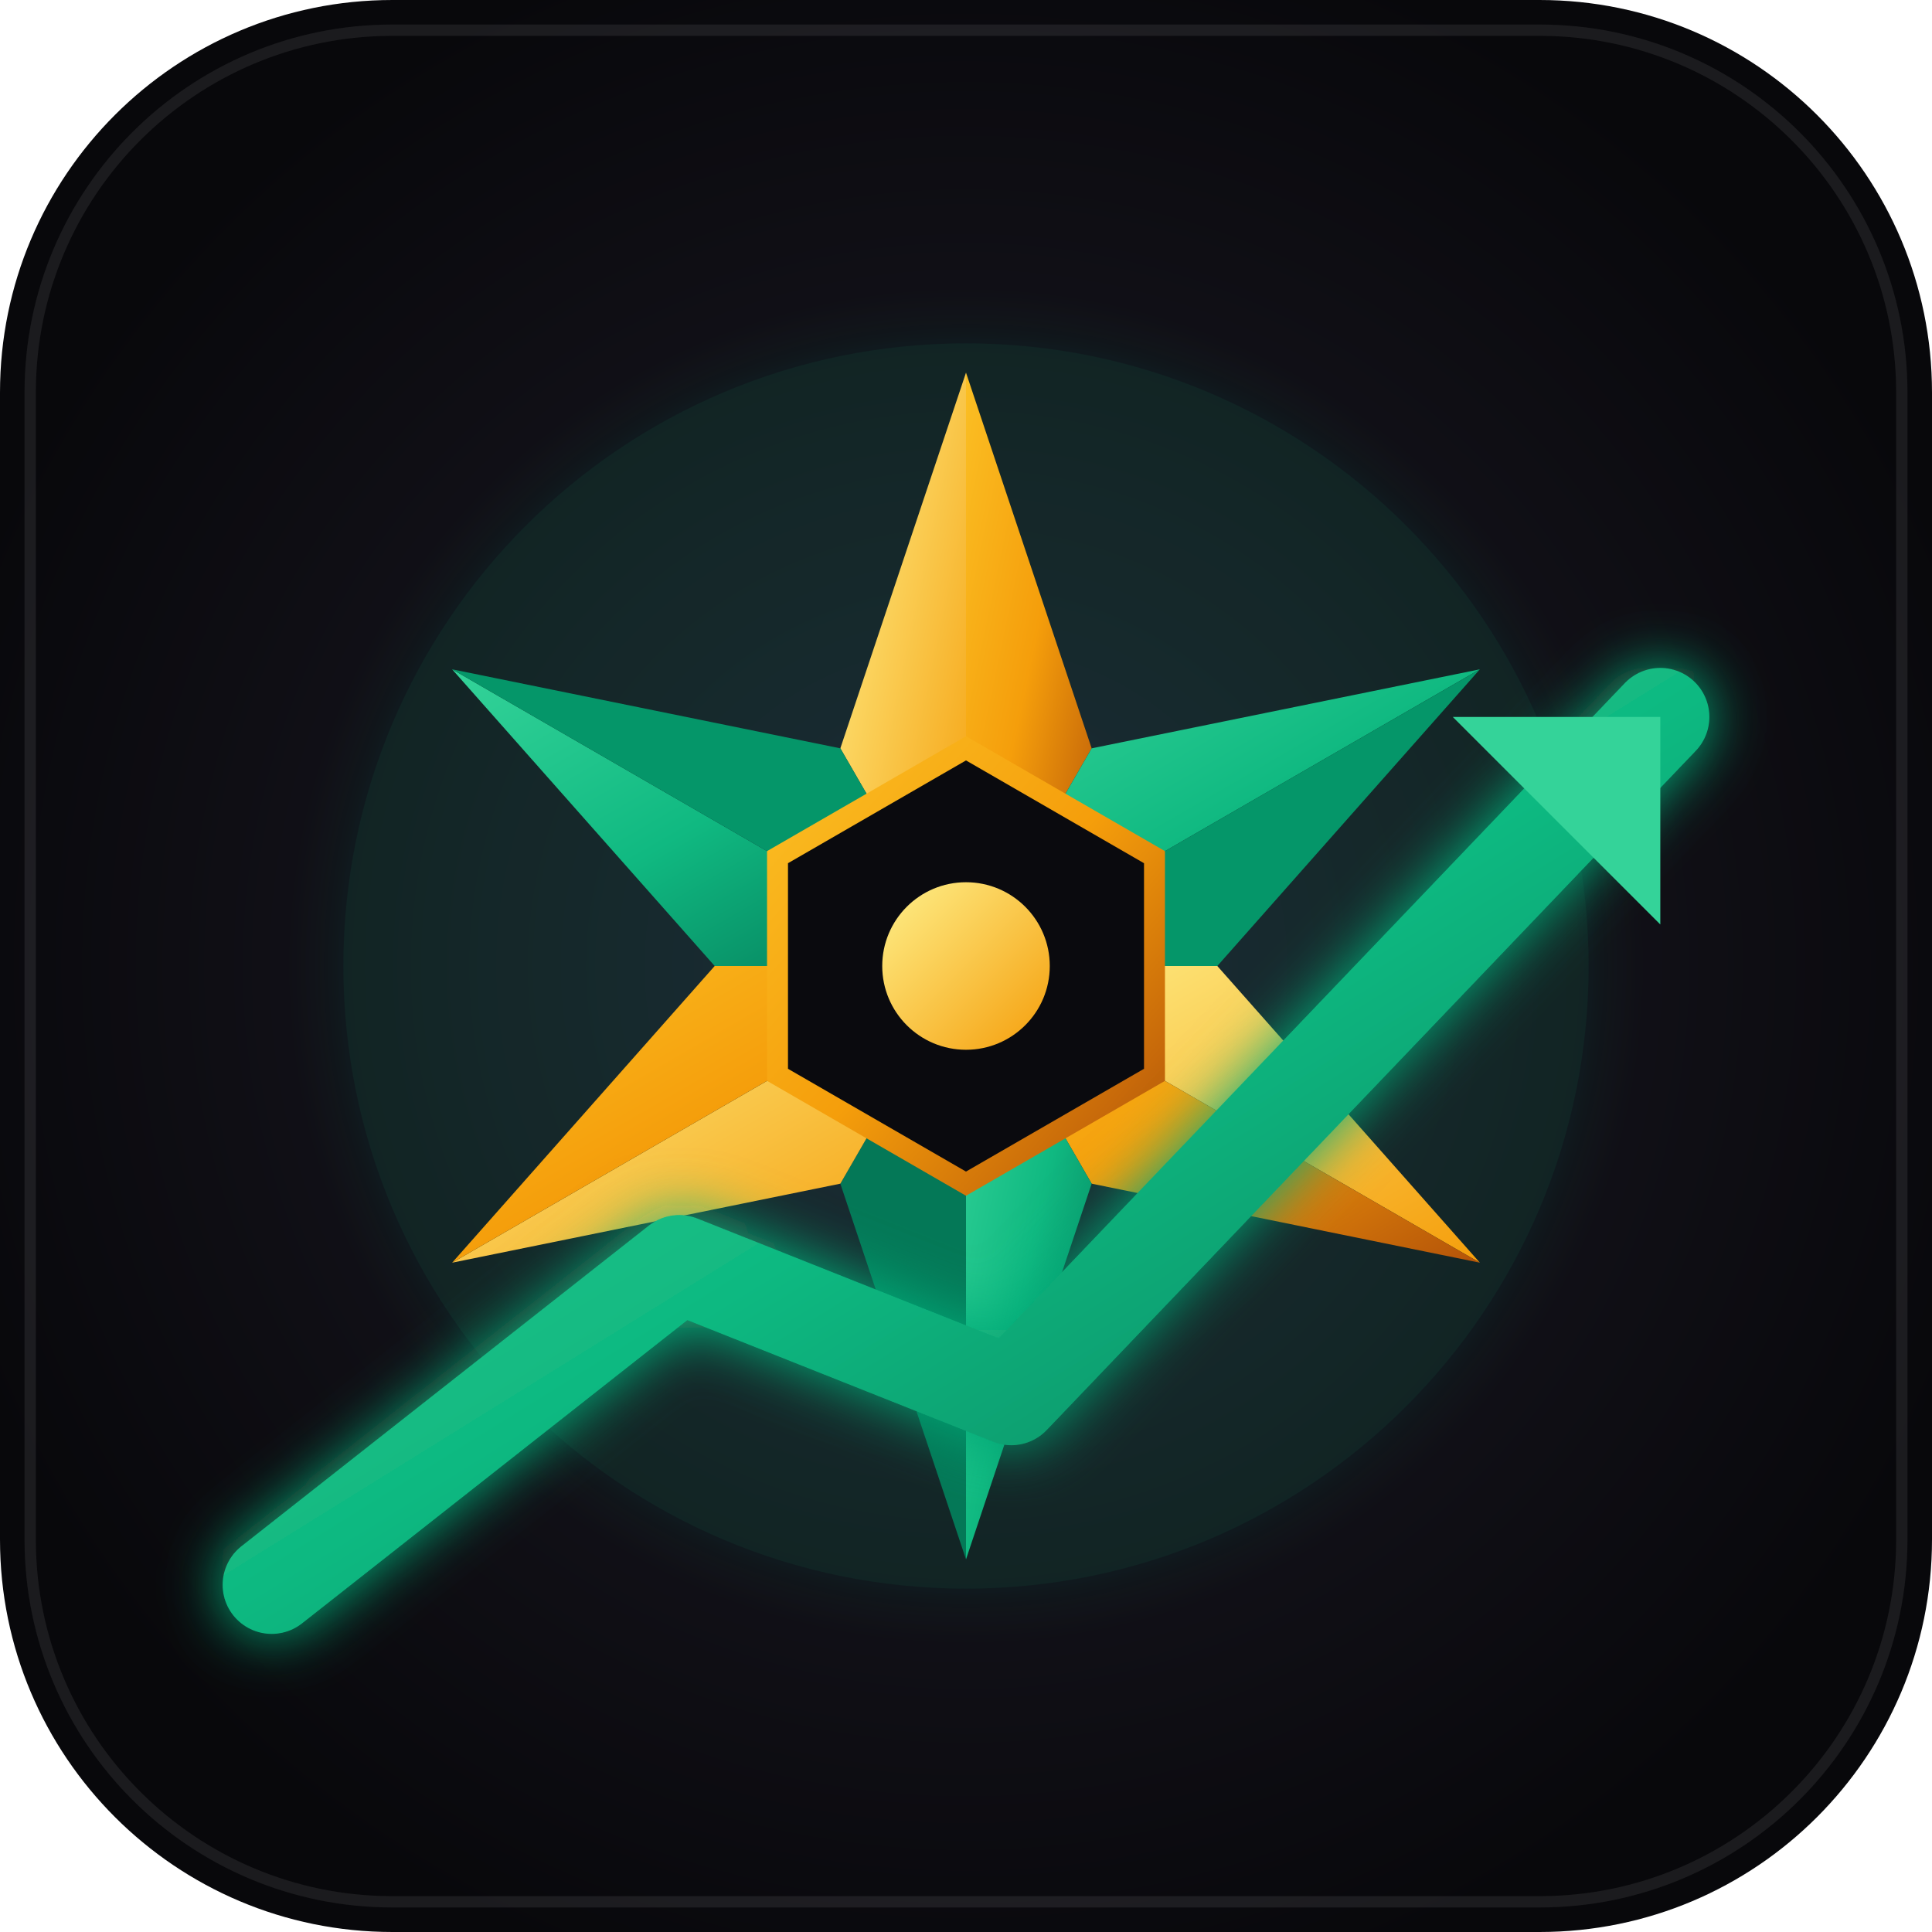
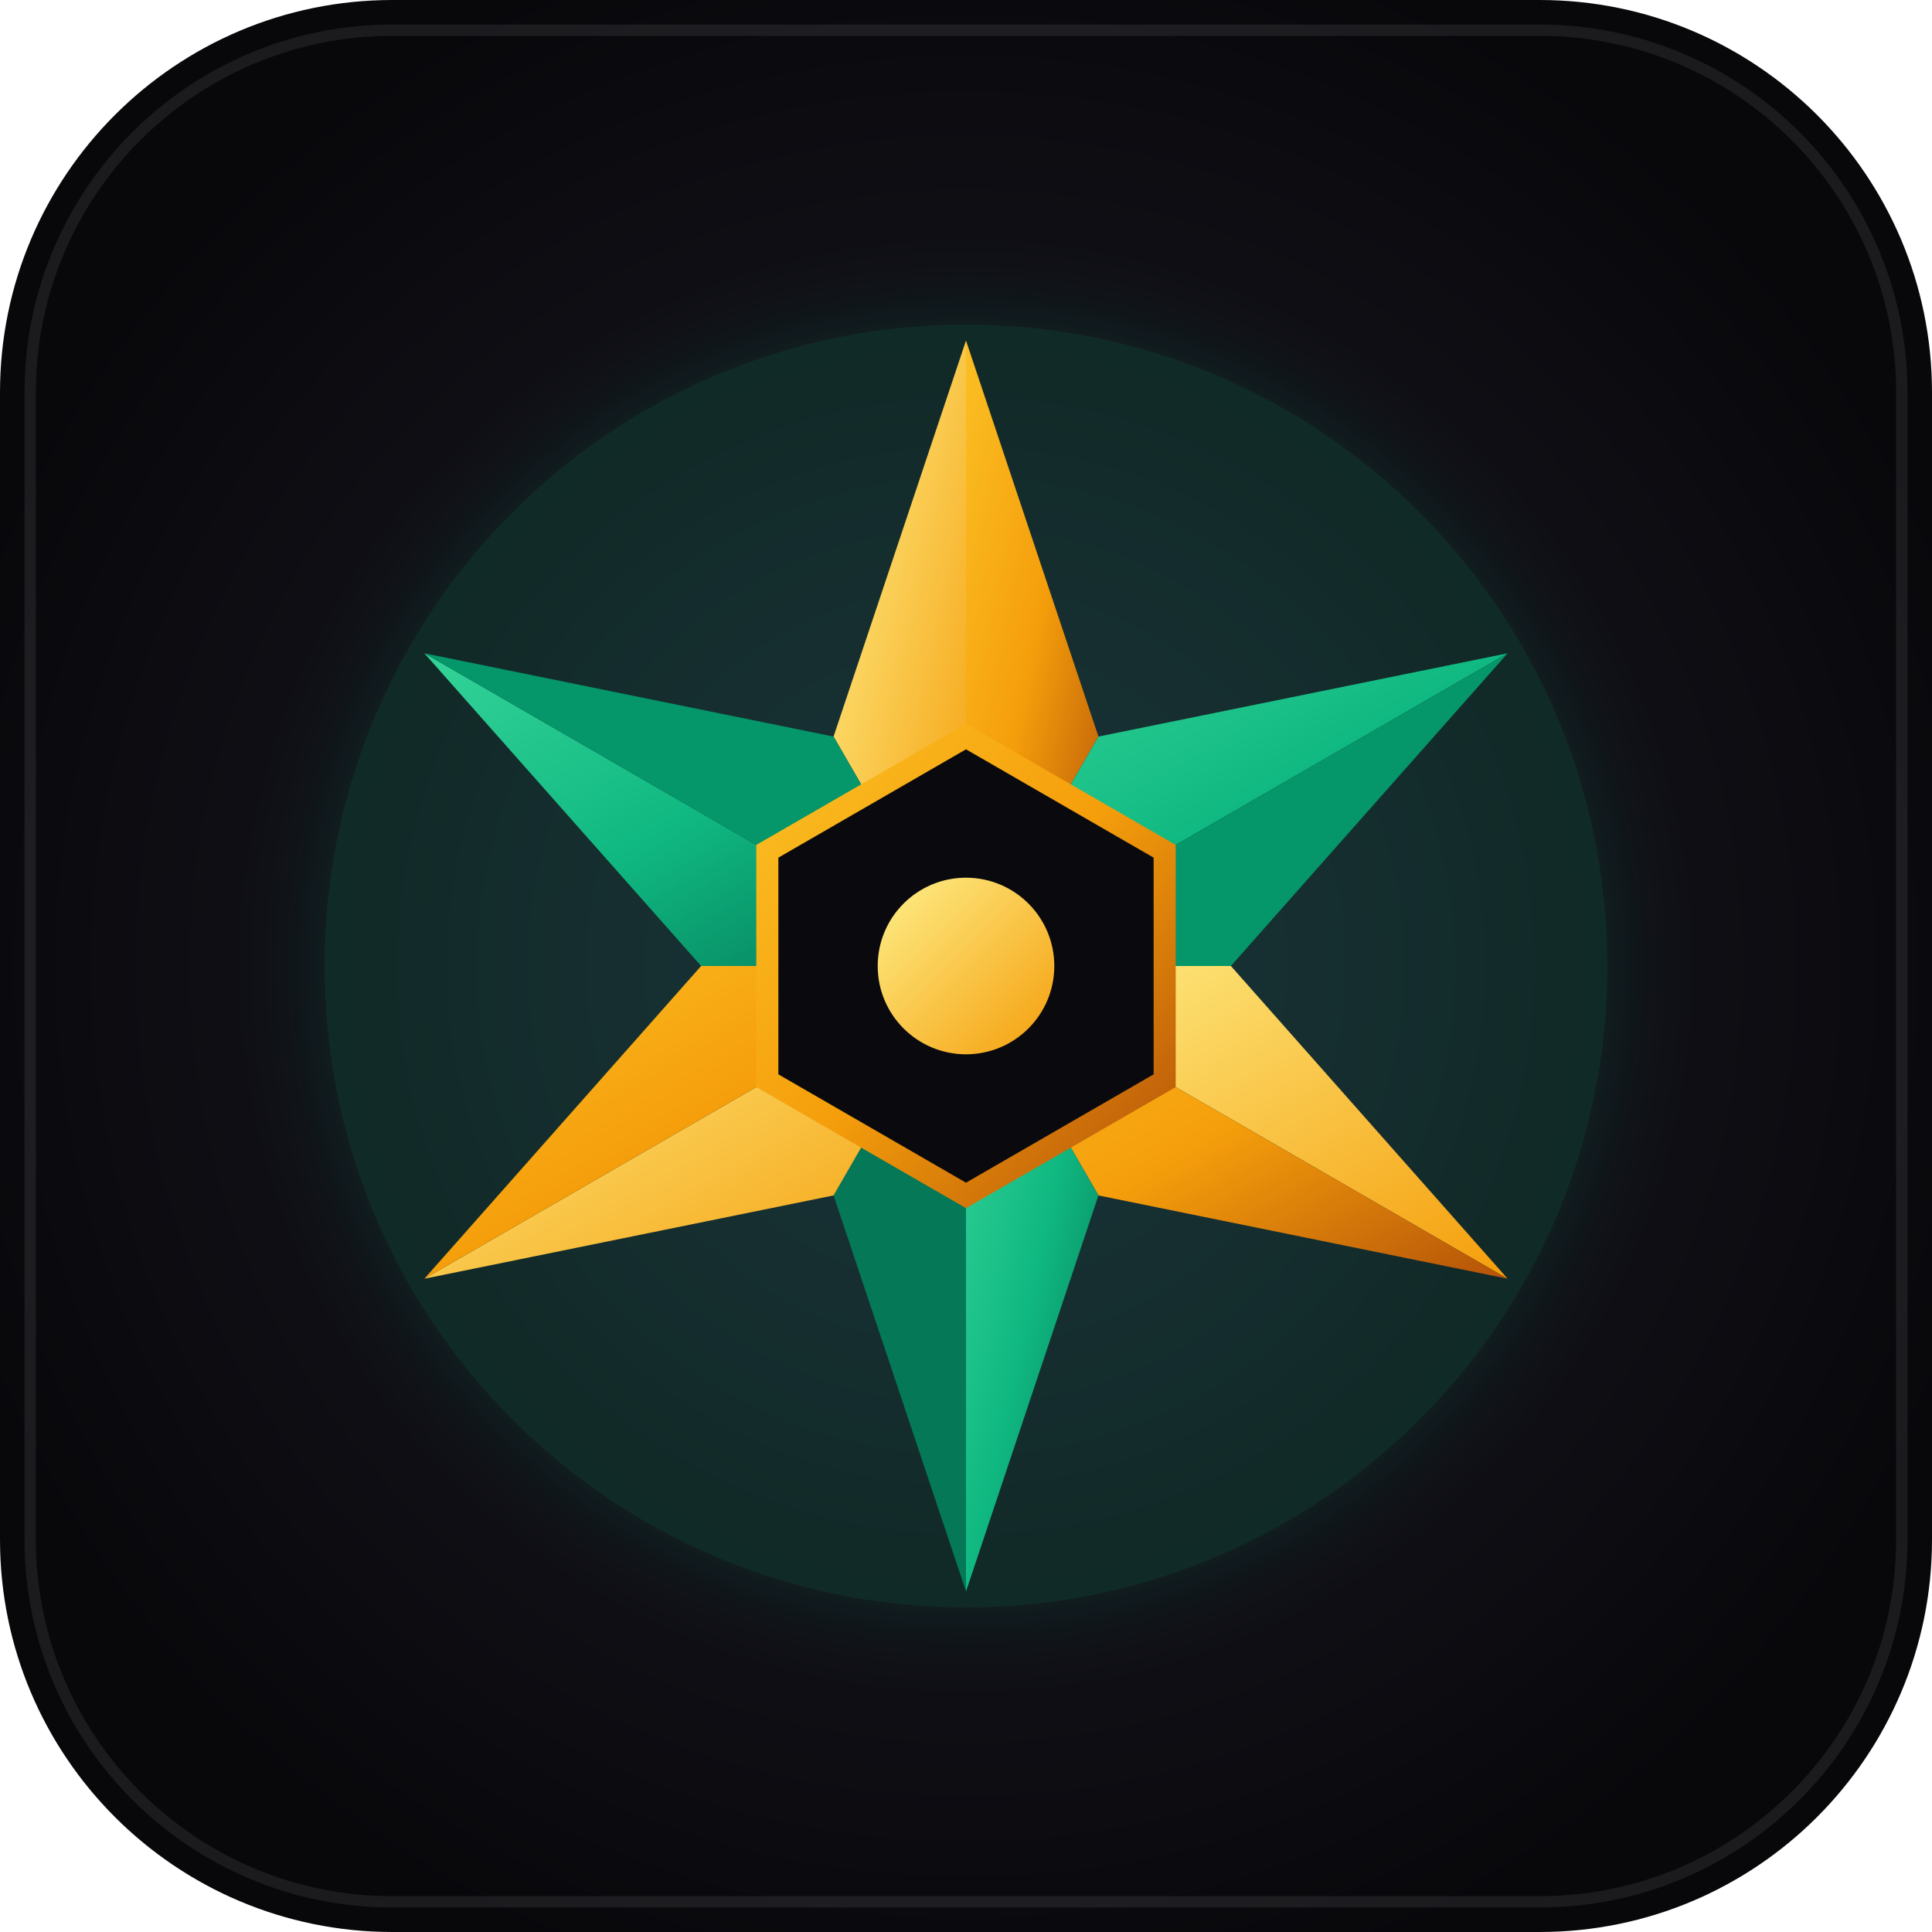
<svg xmlns="http://www.w3.org/2000/svg" viewBox="0 0 512 512" width="100%" height="100%">
  <defs>
    <radialGradient id="bgGrad" cx="50%" cy="50%" r="55%">
      <stop offset="0%" stop-color="#1e1b2e" />
      <stop offset="60%" stop-color="#111017" />
      <stop offset="100%" stop-color="#08080b" />
    </radialGradient>
    <linearGradient id="goldGrad" x1="0%" y1="0%" x2="100%" y2="100%">
      <stop offset="0%" stop-color="#fbbf24" />
      <stop offset="50%" stop-color="#f59e0b" />
      <stop offset="100%" stop-color="#b45309" />
    </linearGradient>
    <linearGradient id="goldLightGrad" x1="0%" y1="0%" x2="100%" y2="100%">
      <stop offset="0%" stop-color="#fef08a" />
      <stop offset="100%" stop-color="#f59e0b" />
    </linearGradient>
    <linearGradient id="greenGrad" x1="0%" y1="0%" x2="100%" y2="100%">
      <stop offset="0%" stop-color="#34d399" />
      <stop offset="50%" stop-color="#10b981" />
      <stop offset="100%" stop-color="#047857" />
    </linearGradient>
    <filter id="glow" x="-20%" y="-20%" width="140%" height="140%">
-       <feGaussianBlur stdDeviation="8" result="blur" />
+       <feGaussianBlur stdDeviation="12" result="blur" />
      <feComposite in="SourceGraphic" in2="blur" operator="over" />
    </filter>
  </defs>
  <rect width="512" height="512" rx="104" fill="url(#bgGrad)" />
  <rect width="496" height="496" x="8" y="8" rx="96" fill="none" stroke="rgba(255, 255, 255, 0.08)" stroke-width="3" />
-   <circle cx="256" cy="256" r="165" fill="#10b981" opacity="0.12" filter="url(#glow)" />
-   <g transform="translate(256, 256) scale(1.85)">
+   <circle cx="256" cy="256" r="170" fill="#10b981" opacity="0.15" filter="url(#glow)" />
+   <g transform="translate(256, 256) scale(1.95)">
    <polygon points="0,0 0,-85 -18,-31.18" fill="url(#goldLightGrad)" />
    <polygon points="0,0 0,-85 18,-31.18" fill="url(#goldGrad)" />
    <polygon points="0,0 73.61,-42.5 18,-31.18" fill="url(#greenGrad)" />
    <polygon points="0,0 73.61,-42.5 36,0" fill="#059669" />
    <polygon points="0,0 73.61,42.5 36,0" fill="url(#goldLightGrad)" />
    <polygon points="0,0 73.61,42.5 18,31.18" fill="url(#goldGrad)" />
    <polygon points="0,0 0,85 18,31.18" fill="url(#greenGrad)" />
    <polygon points="0,0 0,85 -18,31.18" fill="#047857" />
    <polygon points="0,0 -73.61,42.5 -18,31.18" fill="url(#goldLightGrad)" />
    <polygon points="0,0 -73.61,42.5 -36,0" fill="url(#goldGrad)" />
    <polygon points="0,0 -73.61,-42.5 -36,0" fill="url(#greenGrad)" />
    <polygon points="0,0 -73.61,-42.5 -18,-31.18" fill="#059669" />
    <polygon points="0,-31.18 27,-15.59 27,15.59 0,31.18 -27,15.59 -27,-15.59" fill="#0a0a0e" stroke="url(#goldGrad)" stroke-width="3" />
    <circle cx="0" cy="0" r="12" fill="url(#goldLightGrad)" />
  </g>
-   <path d="M 72 420 L 180 335 L 268 370 L 440 190" fill="none" stroke="url(#greenGrad)" stroke-width="26" stroke-linecap="round" stroke-linejoin="round" filter="url(#glow)" />
-   <polygon points="440,190 385,190 440,245" fill="#34d399" />
</svg>
